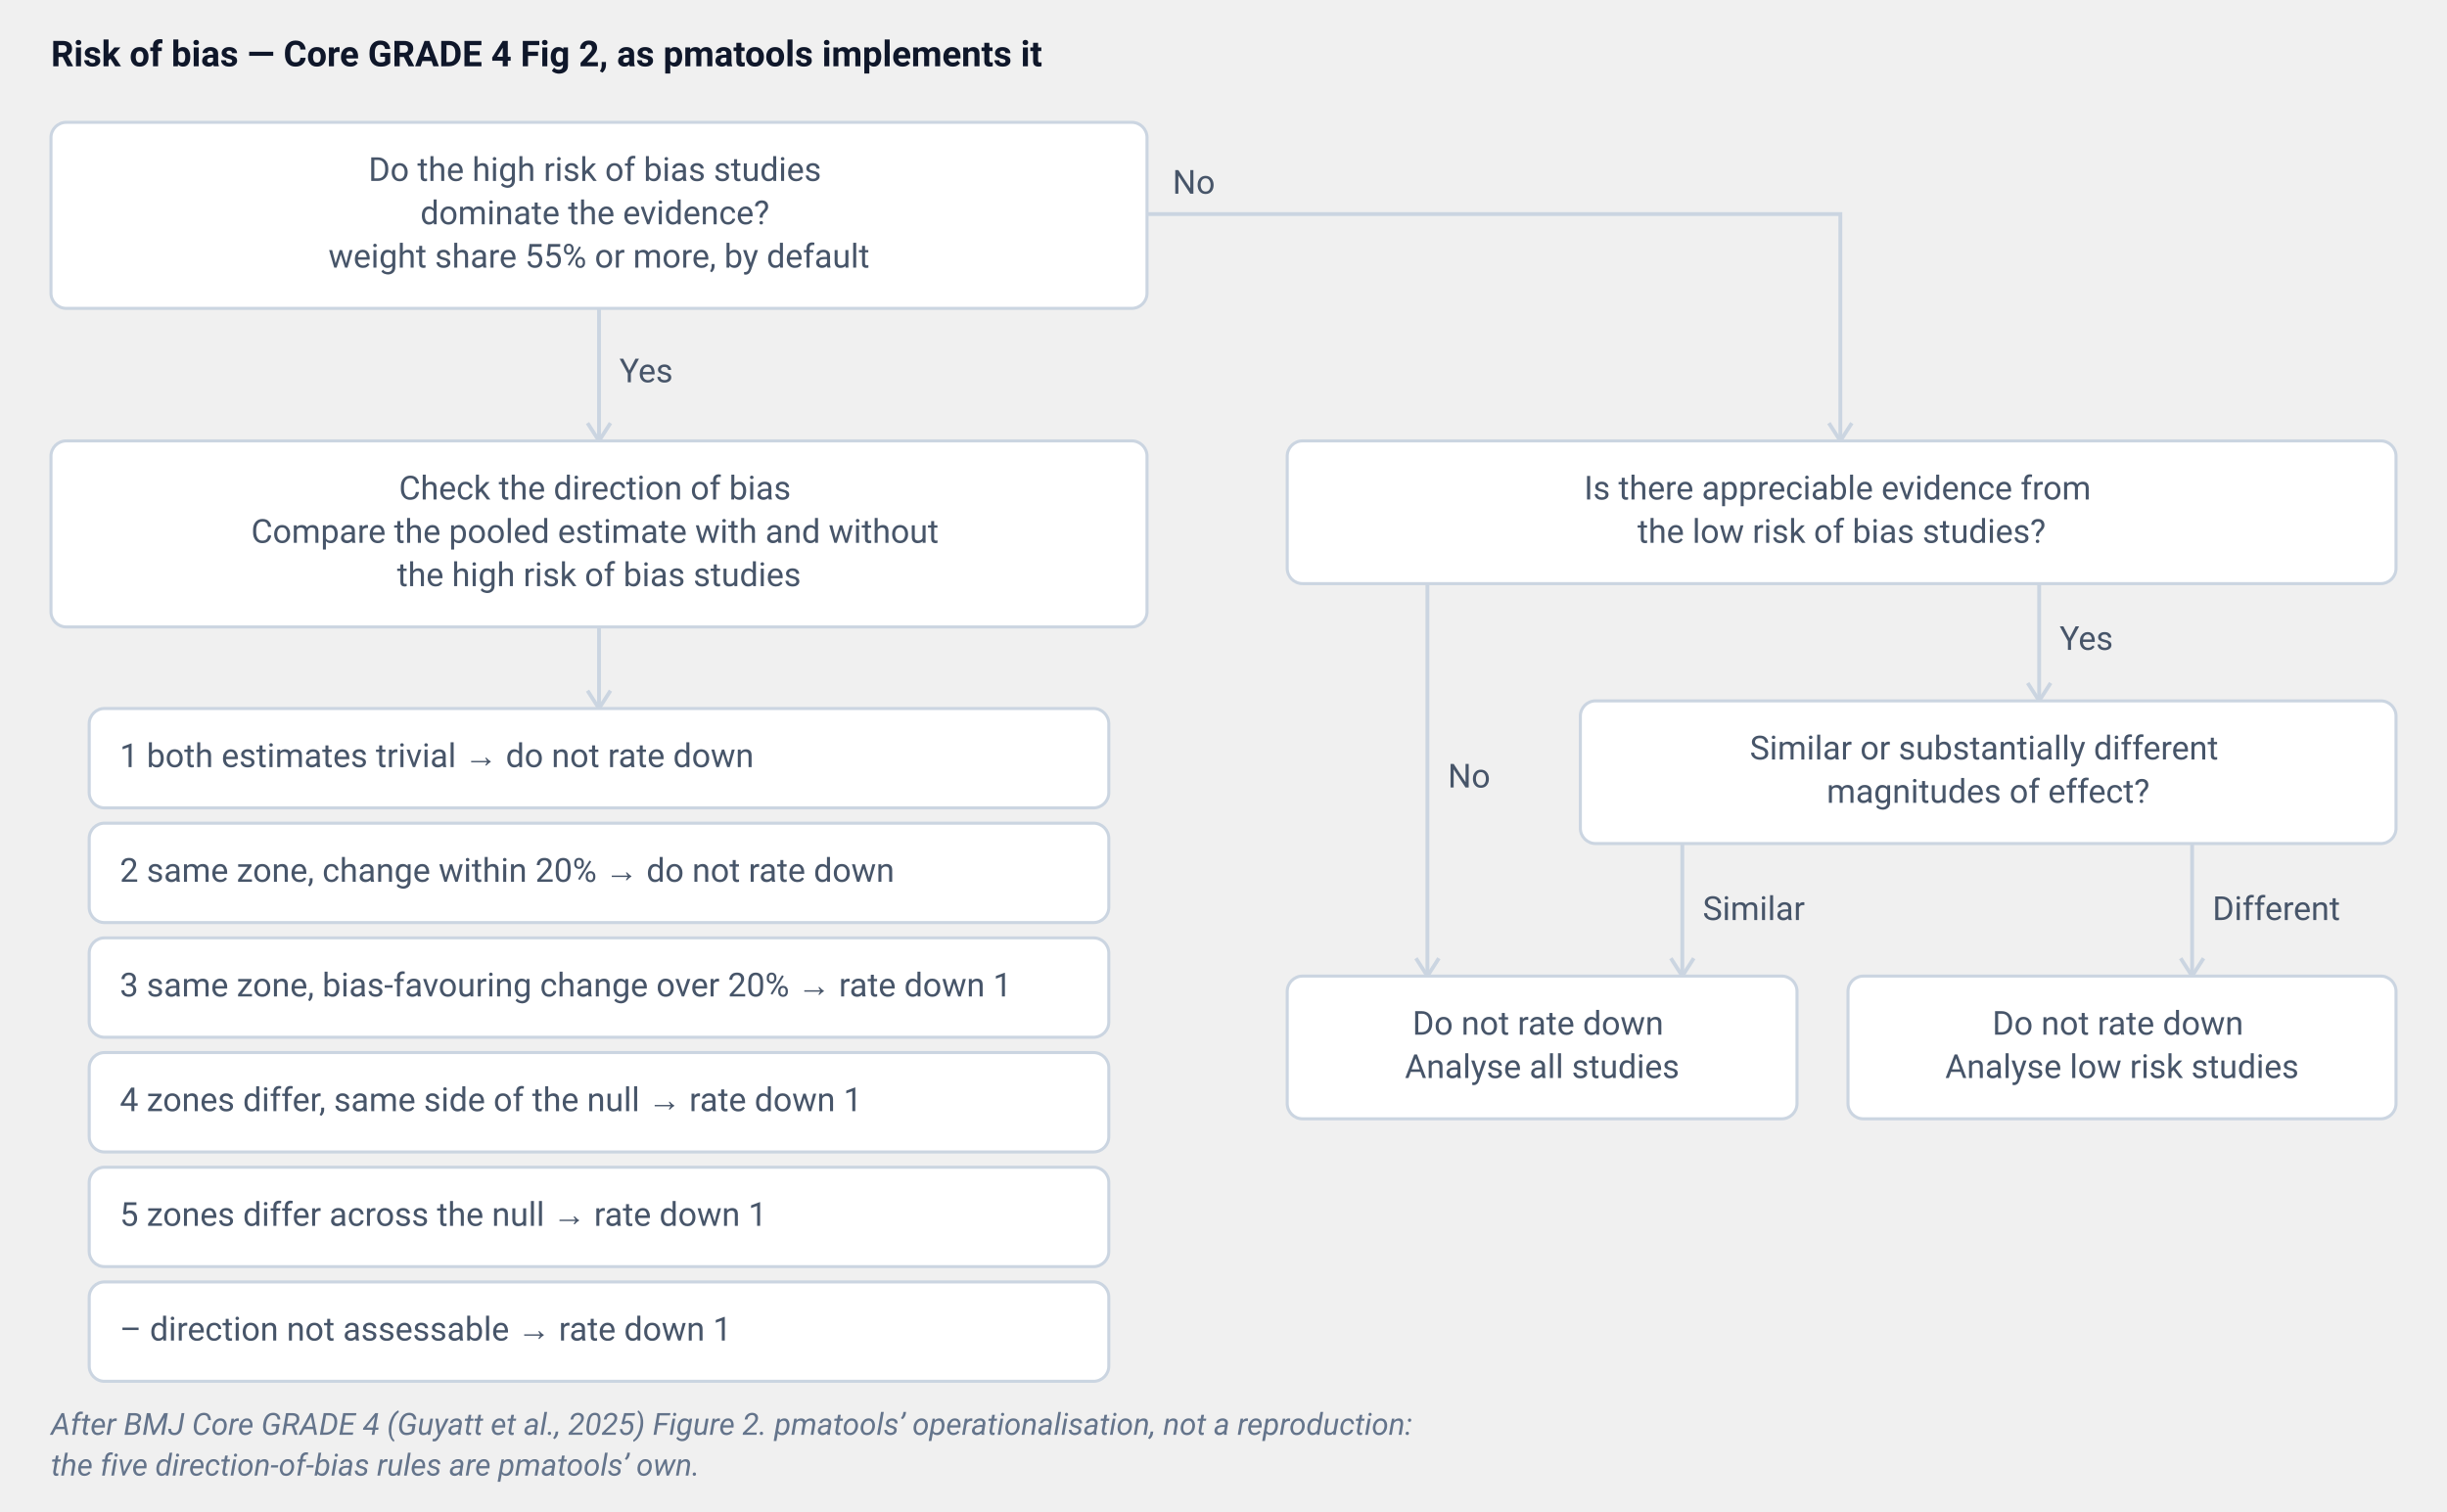
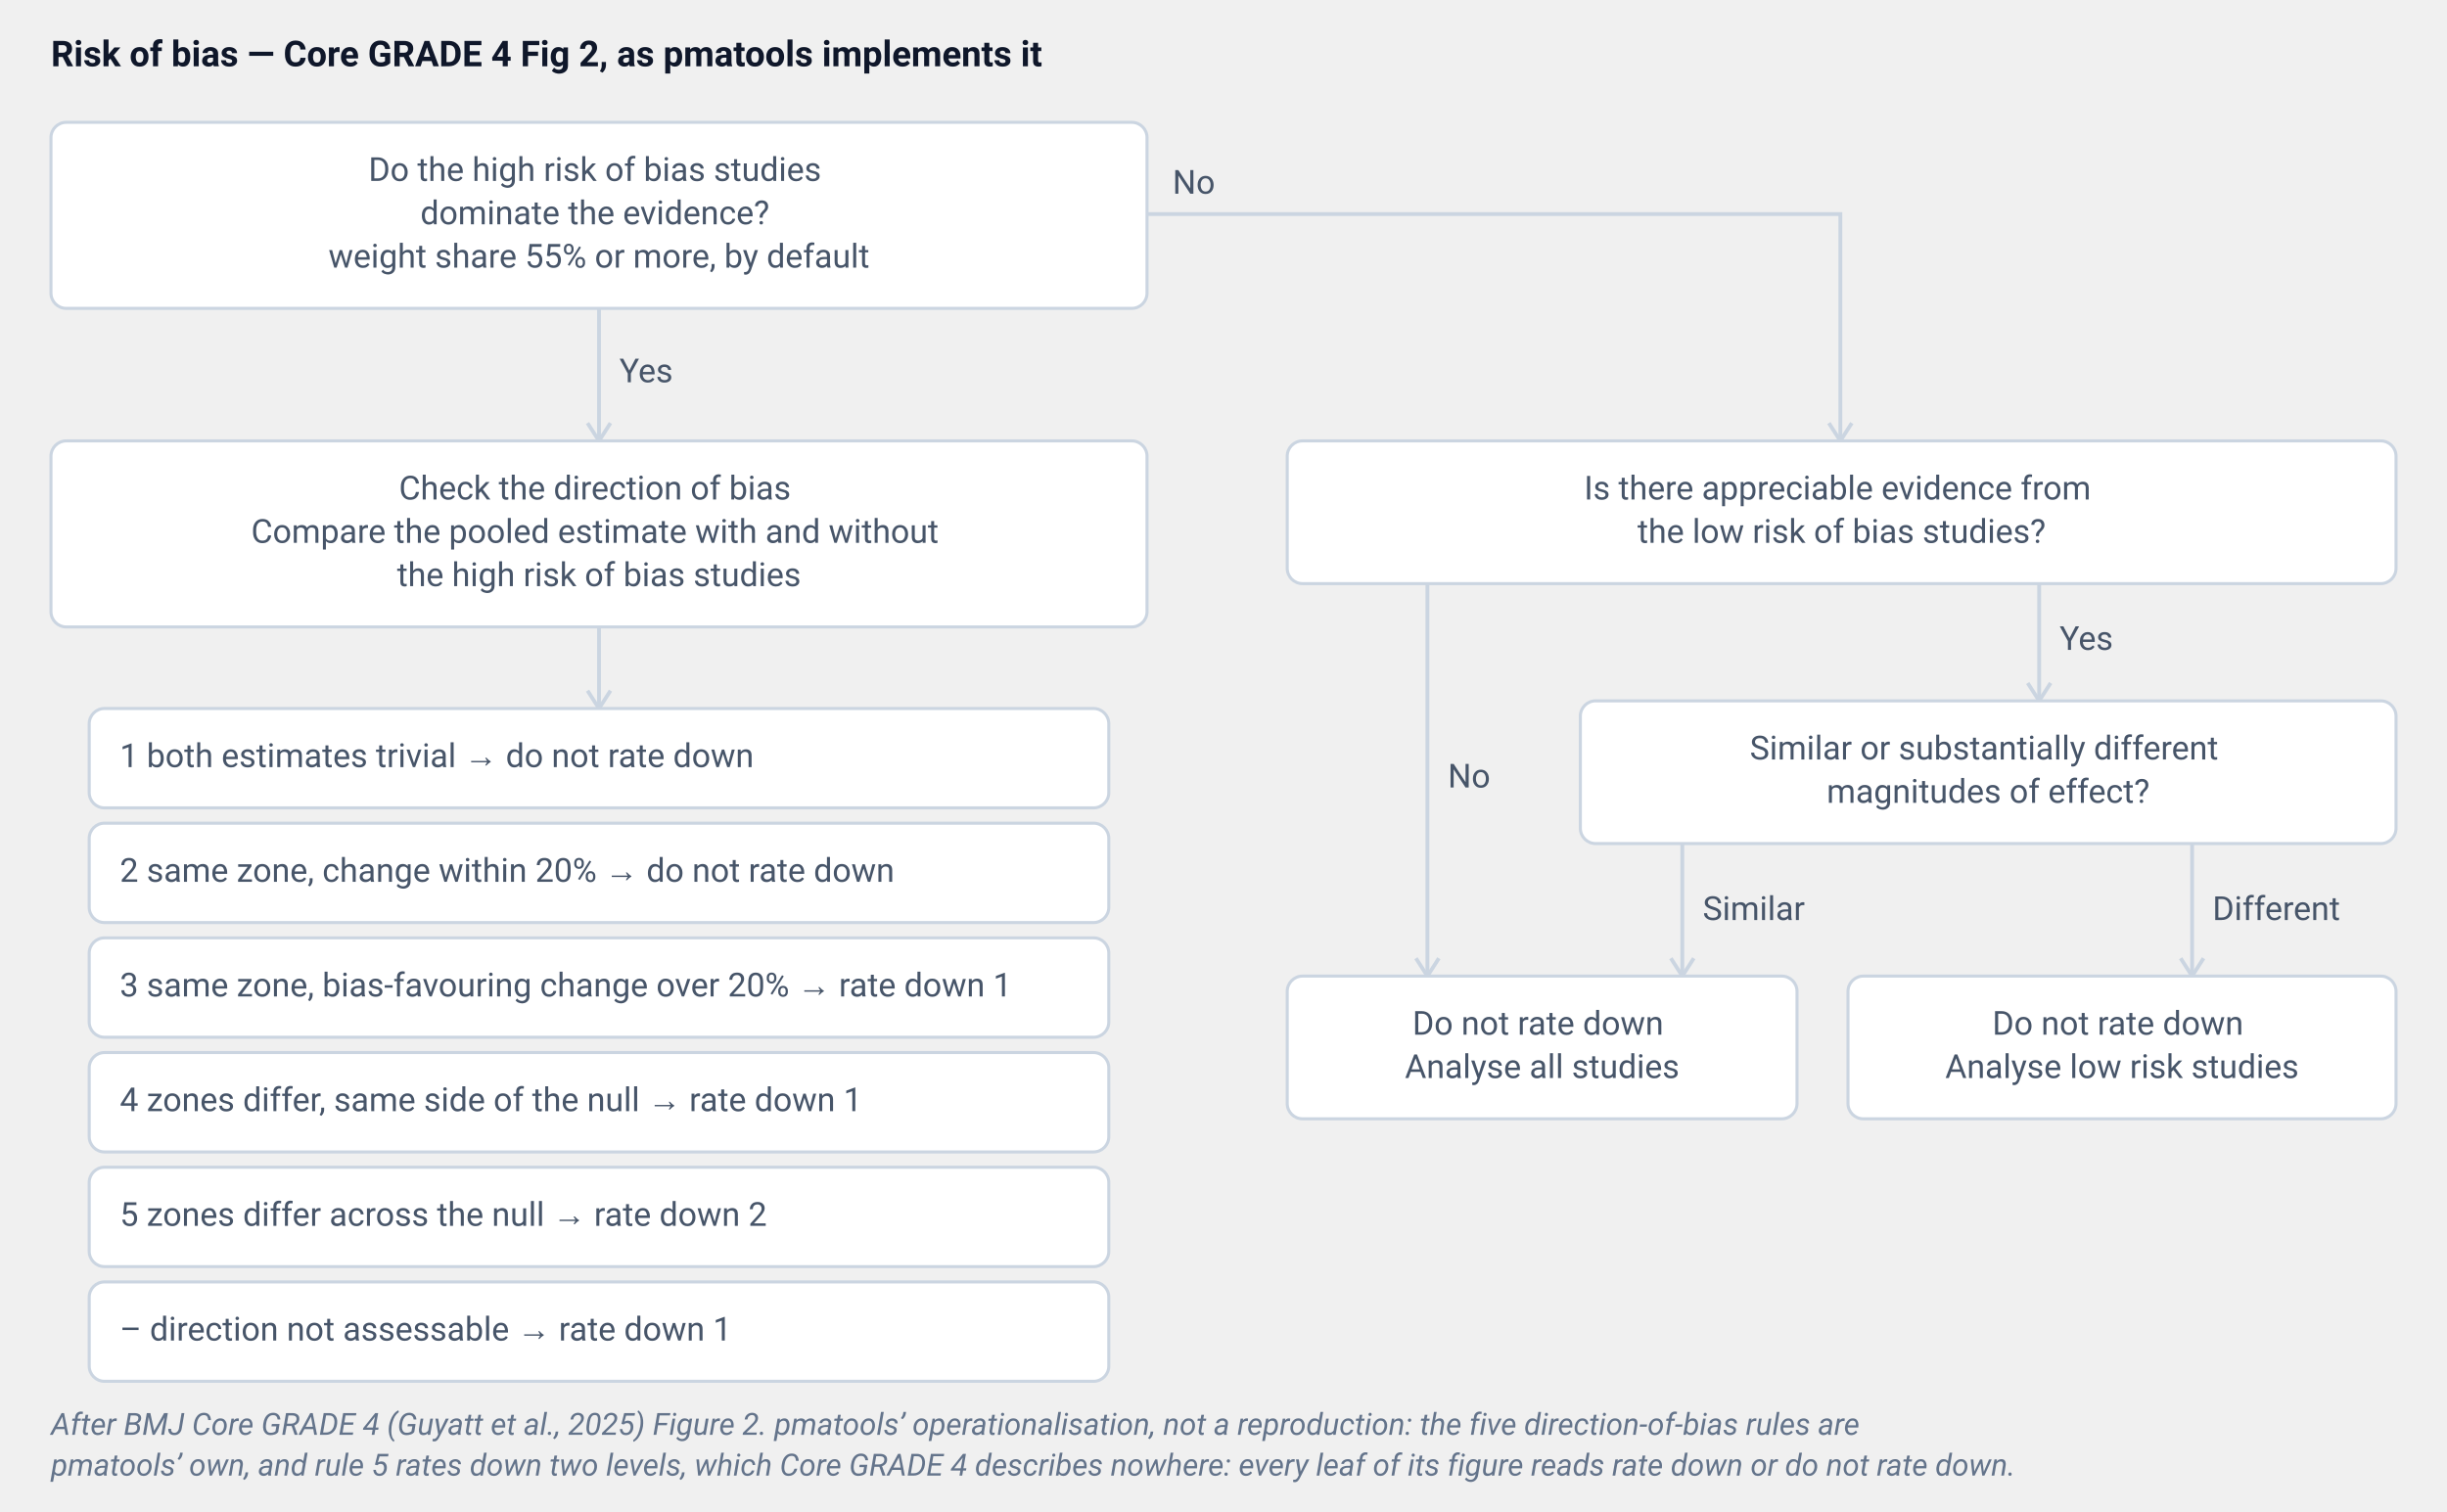
<svg xmlns="http://www.w3.org/2000/svg" viewBox="0 0 960 593" preserveAspectRatio="xMidYMid meet" role="img" aria-labelledby="rob-title rob-desc">
  <style>
    .pma-fc-node rect, .pma-fc-leaf rect {
      fill: #ffffff; stroke: #cbd5e1; stroke-width: 1.2;
    }
    .pma-fc-edge path { stroke: #cbd5e1; stroke-width: 1.5; fill: none; }
    .pma-fc-node text, .pma-fc-leaf text, .pma-fc-edge text {
      fill: #475569; font-size: 13px; font-weight: 400;
      font-family: -apple-system, BlinkMacSystemFont, "Segoe UI", Roboto,
        "Helvetica Neue", Arial, sans-serif;
    }
    .pma-fc-edge-label { font-size: 12px; }
    .pma-fc-caption { fill: #64748b; font-size: 12px; font-style: italic;
      font-family: -apple-system, BlinkMacSystemFont, "Segoe UI", Roboto,
        "Helvetica Neue", Arial, sans-serif; }
    .pma-fc-heading { fill: #0f172a; font-size: 14px; font-weight: 600;
      font-family: -apple-system, BlinkMacSystemFont, "Segoe UI", Roboto,
        "Helvetica Neue", Arial, sans-serif; }
    .pma-fc-on.pma-fc-node rect, .pma-fc-on.pma-fc-leaf rect {
      stroke: #0f172a; stroke-width: 2.5;
    }
    .pma-fc-on.pma-fc-edge path { stroke: #0f172a; stroke-width: 3; }
    .pma-fc-on text { fill: #0f172a; font-weight: 600; }
  </style>
  <text class="pma-fc-heading" x="20" y="26">Risk of bias — Core GRADE 4 Fig 2, as pmatools implements it</text>
  <g id="pma-rob-edge-dominance-yes" class="pma-fc-edge">
    <path d="M 235 121 L 235 173" />
    <path d="M 230.5 166 L 235 173 L 239.5 166" />
    <text class="pma-fc-edge-label" x="243" y="150" text-anchor="start">Yes</text>
  </g>
  <g id="pma-rob-edge-dominance-no" class="pma-fc-edge">
    <path d="M 450 84 L 722 84 L 722 173" />
    <path d="M 717.5 166 L 722 173 L 726.5 166" />
    <text class="pma-fc-edge-label" x="460" y="76" text-anchor="start">No</text>
  </g>
  <g id="pma-rob-edge-direction-rules" class="pma-fc-edge">
    <path d="M 235 246 L 235 278" />
    <path d="M 230.5 271 L 235 278 L 239.5 271" />
  </g>
  <g id="pma-rob-edge-appreciable-yes" class="pma-fc-edge">
    <path d="M 800 229 L 800 275" />
    <path d="M 795.5 268 L 800 275 L 804.5 268" />
    <text class="pma-fc-edge-label" x="808" y="255" text-anchor="start">Yes</text>
  </g>
  <g id="pma-rob-edge-appreciable-no" class="pma-fc-edge">
    <path d="M 560 229 L 560 383" />
    <path d="M 555.5 376 L 560 383 L 564.5 376" />
    <text class="pma-fc-edge-label" x="568" y="309" text-anchor="start">No</text>
  </g>
  <g id="pma-rob-edge-magnitude-similar" class="pma-fc-edge">
    <path d="M 660 331 L 660 383" />
    <path d="M 655.5 376 L 660 383 L 664.5 376" />
    <text class="pma-fc-edge-label" x="668" y="361" text-anchor="start">Similar</text>
  </g>
  <g id="pma-rob-edge-magnitude-different" class="pma-fc-edge">
    <path d="M 860 331 L 860 383" />
    <path d="M 855.5 376 L 860 383 L 864.5 376" />
    <text class="pma-fc-edge-label" x="868" y="361" text-anchor="start">Different</text>
  </g>
  <g id="pma-rob-node-dominance" class="pma-fc-node">
    <rect x="20" y="48" width="430" height="73" rx="6" ry="6" />
    <text x="235" y="71" text-anchor="middle">
      <tspan x="235" dy="0">Do the high risk of bias studies</tspan>
      <tspan x="235" dy="17">dominate the evidence?</tspan>
      <tspan x="235" dy="17">weight share 55% or more, by default</tspan>
    </text>
  </g>
  <g id="pma-rob-node-direction" class="pma-fc-node">
    <rect x="20" y="173" width="430" height="73" rx="6" ry="6" />
    <text x="235" y="196" text-anchor="middle">
      <tspan x="235" dy="0">Check the direction of bias</tspan>
      <tspan x="235" dy="17">Compare the pooled estimate with and without</tspan>
      <tspan x="235" dy="17">the high risk of bias studies</tspan>
    </text>
  </g>
  <g id="pma-rob-leaf-rule1" class="pma-fc-leaf">
    <rect x="35" y="278" width="400" height="39" rx="6" ry="6" />
    <text x="47" y="301" text-anchor="start">
      <tspan x="47" dy="0">1  both estimates trivial  →  do not rate down</tspan>
    </text>
  </g>
  <g id="pma-rob-leaf-rule2" class="pma-fc-leaf">
    <rect x="35" y="323" width="400" height="39" rx="6" ry="6" />
    <text x="47" y="346" text-anchor="start">
      <tspan x="47" dy="0">2  same zone, change within 20%  →  do not rate down</tspan>
    </text>
  </g>
  <g id="pma-rob-leaf-rule3" class="pma-fc-leaf">
    <rect x="35" y="368" width="400" height="39" rx="6" ry="6" />
    <text x="47" y="391" text-anchor="start">
      <tspan x="47" dy="0">3  same zone, bias-favouring change over 20%  →  rate down 1</tspan>
    </text>
  </g>
  <g id="pma-rob-leaf-rule4" class="pma-fc-leaf">
    <rect x="35" y="413" width="400" height="39" rx="6" ry="6" />
    <text x="47" y="436" text-anchor="start">
      <tspan x="47" dy="0">4  zones differ, same side of the null  →  rate down 1</tspan>
    </text>
  </g>
  <g id="pma-rob-leaf-rule5" class="pma-fc-leaf">
    <rect x="35" y="458" width="400" height="39" rx="6" ry="6" />
    <text x="47" y="481" text-anchor="start">
-       <tspan x="47" dy="0">5  zones differ across the null  →  rate down 1</tspan>
+       <tspan x="47" dy="0">5  zones differ across the null  →  rate down 2</tspan>
    </text>
  </g>
  <g id="pma-rob-leaf-rulena" class="pma-fc-leaf">
    <rect x="35" y="503" width="400" height="39" rx="6" ry="6" />
    <text x="47" y="526" text-anchor="start">
      <tspan x="47" dy="0">–  direction not assessable  →  rate down 1</tspan>
    </text>
  </g>
  <g id="pma-rob-node-appreciable" class="pma-fc-node">
    <rect x="505" y="173" width="435" height="56" rx="6" ry="6" />
    <text x="722.5" y="196" text-anchor="middle">
      <tspan x="722.5" dy="0">Is there appreciable evidence from</tspan>
      <tspan x="722.5" dy="17">the low risk of bias studies?</tspan>
    </text>
  </g>
  <g id="pma-rob-node-magnitude" class="pma-fc-node">
    <rect x="620" y="275" width="320" height="56" rx="6" ry="6" />
    <text x="780" y="298" text-anchor="middle">
      <tspan x="780" dy="0">Similar or substantially different</tspan>
      <tspan x="780" dy="17">magnitudes of effect?</tspan>
    </text>
  </g>
  <g id="pma-rob-leaf-all" class="pma-fc-leaf">
    <rect x="505" y="383" width="200" height="56" rx="6" ry="6" />
    <text x="605" y="406" text-anchor="middle">
      <tspan x="605" dy="0">Do not rate down</tspan>
      <tspan x="605" dy="17">Analyse all studies</tspan>
    </text>
  </g>
  <g id="pma-rob-leaf-lowonly" class="pma-fc-leaf">
    <rect x="725" y="383" width="215" height="56" rx="6" ry="6" />
    <text x="832.5" y="406" text-anchor="middle">
      <tspan x="832.5" dy="0">Do not rate down</tspan>
      <tspan x="832.5" dy="17">Analyse low risk studies</tspan>
    </text>
  </g>
  <text class="pma-fc-caption" x="20" y="563">
-     <tspan x="20" dy="0">After BMJ Core GRADE 4 (Guyatt et al., 2025) Figure 2. pmatools’ operationalisation, not a reproduction:</tspan>
-     <tspan x="20" dy="16">the five direction-of-bias rules are pmatools’ own.</tspan>
+     <tspan x="20" dy="0">After BMJ Core GRADE 4 (Guyatt et al., 2025) Figure 2. pmatools’ operationalisation, not a reproduction: the five direction-of-bias rules are</tspan>
+     <tspan x="20" dy="16">pmatools’ own, and rule 5 rates down two levels, which Core GRADE 4 describes nowhere: every leaf of its figure reads rate down or do not rate down.</tspan>
  </text>
</svg>
